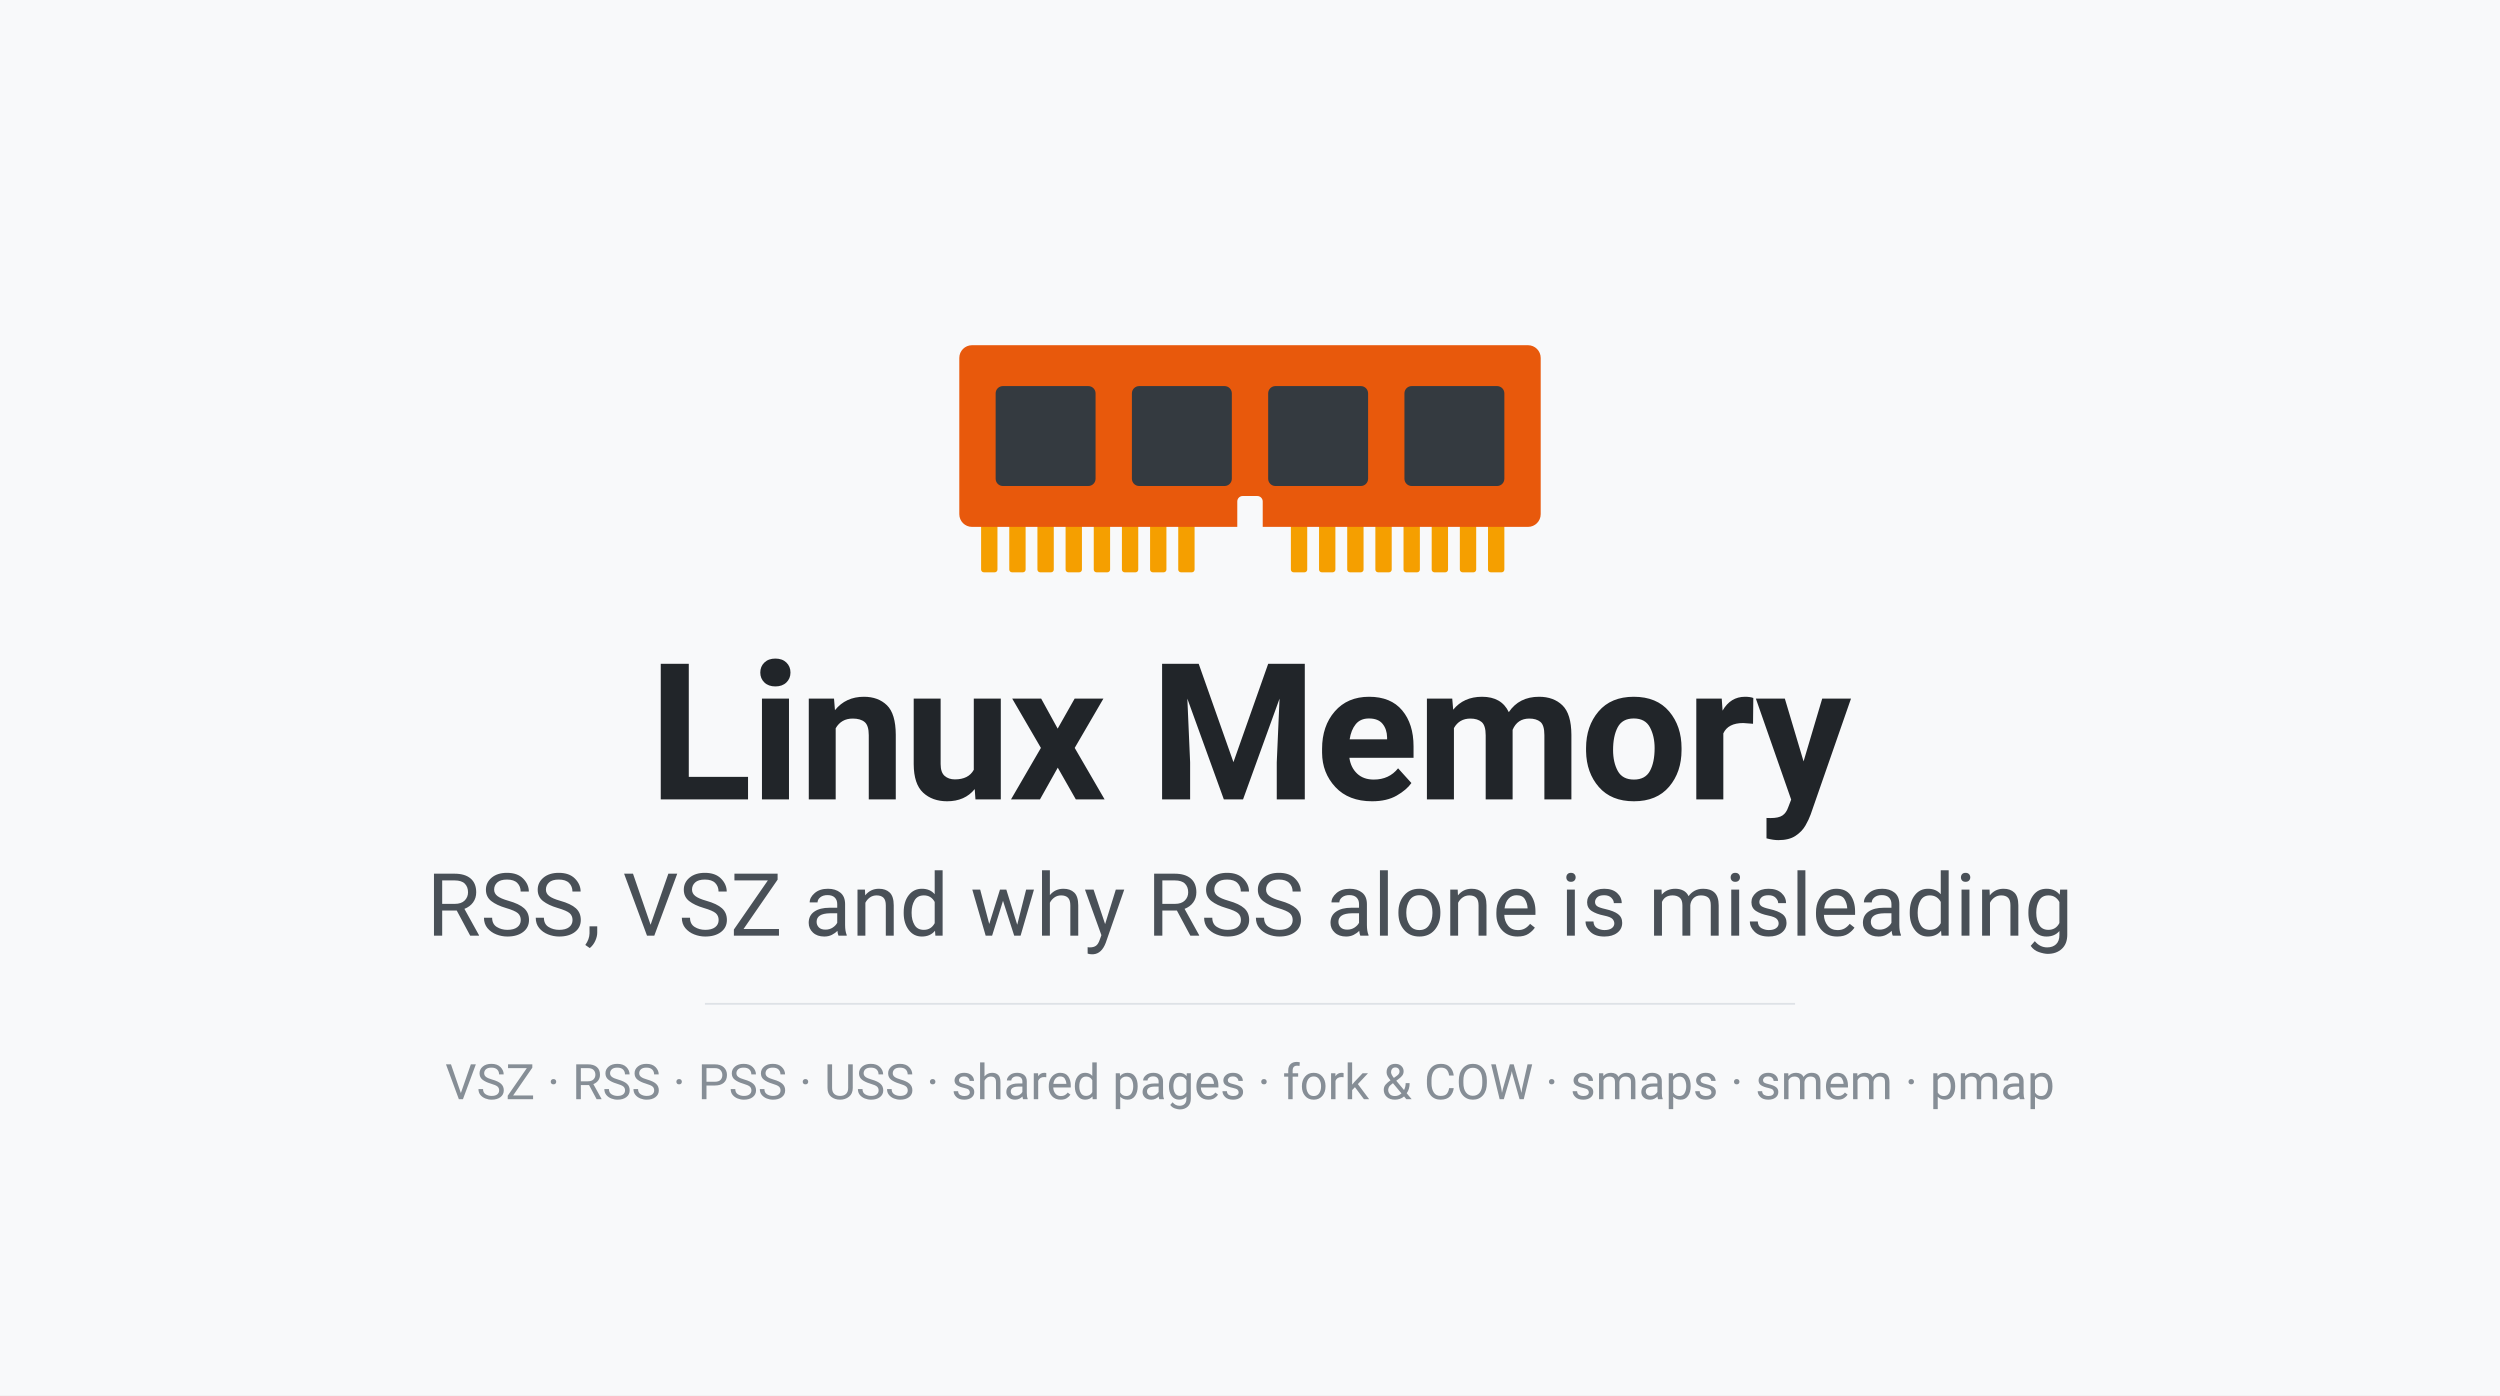
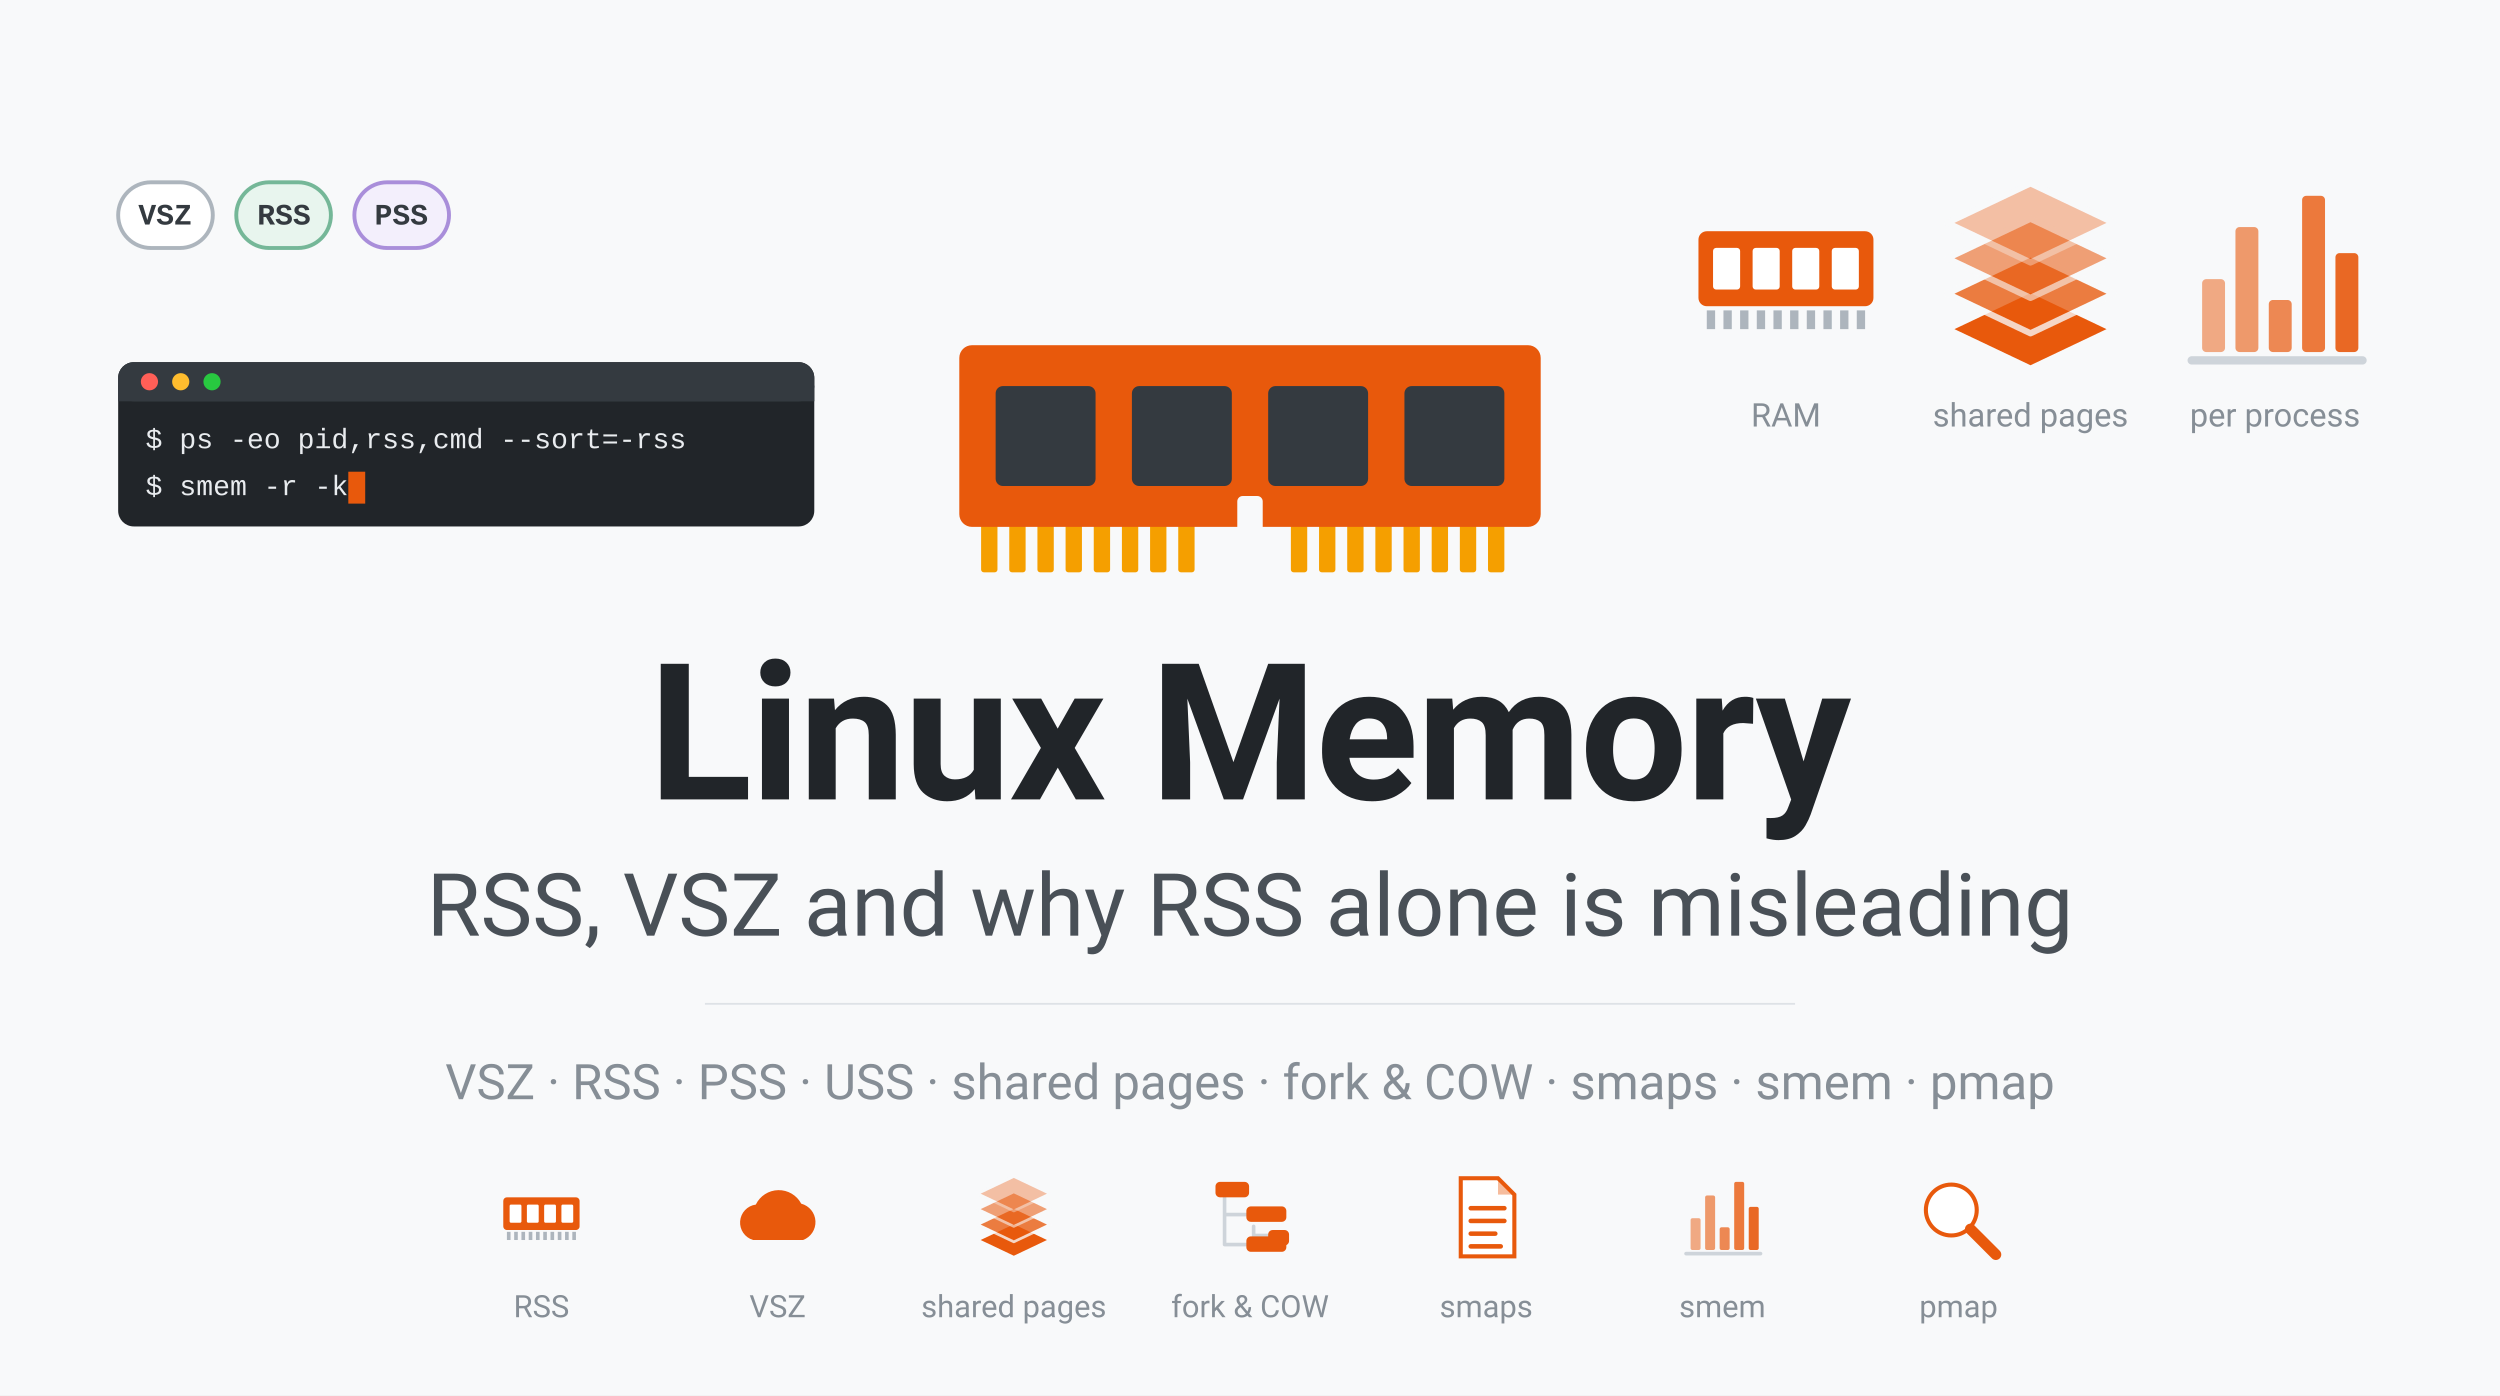
<svg xmlns="http://www.w3.org/2000/svg" width="2752" height="1536" viewBox="0 0 2752 1536" font-family="Roboto, 'Helvetica Neue', Arial, sans-serif" role="img" aria-labelledby="t d">
  <defs>
    <style>
      .bg  { fill: #f8f9fa; }
      .a   { fill: #e8590c; }
      .a2  { fill: #f59f00; }
      .ink { fill: #343a40; }
      .pap { fill: #ffffff; stroke: #ced4da; stroke-width: 6; }
      .ln  { stroke: #adb5bd; stroke-width: 10; stroke-linecap: round; fill: none; }
      .al  { stroke: #e8590c; stroke-width: 16; stroke-linecap: round; stroke-linejoin: round; fill: none; }
      .wt  { fill: #ffffff; }
      .h   { font-weight: 700; fill: #212529; letter-spacing: -2px; }
      .s   { fill: #495057; }
      .n   { fill: #868e96; }
      .r   { stroke: #dee2e6; stroke-width: 2; }
      @media (prefers-color-scheme: dark) {
        .bg  { fill: #161b22; }
        .ink { fill: #c9d1d9; }
        .pap { fill: #0d1117; stroke: #30363d; }
        .ln  { stroke: #484f58; }
        .h   { fill: #f0f6fc; }
        .s   { fill: #c9d1d9; }
        .n   { fill: #8b949e; }
        .r   { stroke: #30363d; }
      }
    </style>
  </defs>
  <rect class="bg" width="2752" height="1536" />
+   <g id="vignettes">
+     <style>
+   .vf   { fill: #e8590c; }
+   .vs   { stroke: #e8590c; fill: none; stroke-linecap: round; stroke-linejoin: round; }
+   .vs2  { stroke: #e8590c; fill: none; stroke-linecap: round; stroke-linejoin: round; opacity: .6; }
+   .vsw  { stroke: #e8590c; stroke-width: 9; }
+   .vl   { fill: #e8590c; fill-opacity: .18; }
+   .vl2  { fill: #e8590c; fill-opacity: .4; }
+   .vp   { fill: #ffffff; }
+   .vg   { stroke: #ced4da; fill: none; stroke-linecap: round; }
+   .vg2  { fill: #adb5bd; }
+   .vbg  { stroke: #f8f9fa; stroke-width: 6; stroke-linejoin: round; }
+   .vink { fill: #343a40; stroke: #343a40; }
+   .vn   { fill: #868e96; }
+   .var  { stroke: #e8590c; stroke-width: 7; fill: none; stroke-linecap: round; stroke-linejoin: round; }
+   .vpn  { fill: #ffffff; stroke: #adb5bd; stroke-width: 5; }
+   .vpg  { fill: #e8f5ee; stroke: #75b798; stroke-width: 5; }
+   .vpv  { fill: #f3effc; stroke: #a98eda; stroke-width: 5; }
+   .vterm{ fill: #212529; }
+   .vtbar{ fill: #343a40; }
+   .vtx  { fill: #e9ecef; }
+   .vcur { fill: #e8590c; }
+   text.vink { stroke: none; }
+   @media (prefers-color-scheme: dark) {
+     .vp   { fill: #0d1117; }
+     .vg   { stroke: #484f58; }
+     .vbg  { stroke: #161b22; }
+     .vink { fill: #c9d1d9; stroke: #c9d1d9; }
+     .vn   { fill: #8b949e; }
+     .vpn  { fill: #0d1117; stroke: #484f58; }
+     .vpg  { fill: #0f2a1d; stroke: #3d8b63; }
+     .vpv  { fill: #231a3a; stroke: #8a6fc7; }
+     .vterm{ fill: #0d1117; stroke: #30363d; stroke-width: 4; }
+     .vtbar{ fill: #21262d; }
+   }
+ </style>
+     <g transform="translate(-16.3,54.3) scale(0.861)">
+       <rect class="vpn" x="170" y="170" width="121" height="84" rx="42" />
+       <text class="vink" x="230" y="224" text-anchor="middle" font-size="38" font-family="Menlo, Consolas, 'Liberation Mono', monospace" font-weight="700">VSZ</text>
+       <rect class="vpg" x="321" y="170" width="121" height="84" rx="42" />
+       <text class="vink" x="382" y="224" text-anchor="middle" font-size="38" font-family="Menlo, Consolas, 'Liberation Mono', monospace" font-weight="700">RSS</text>
+       <rect class="vpv" x="472" y="170" width="121" height="84" rx="42" />
+       <text class="vink" x="532" y="224" text-anchor="middle" font-size="38" font-family="Menlo, Consolas, 'Liberation Mono', monospace" font-weight="700">PSS</text>
+       <rect class="vterm" x="170" y="400" width="890" height="210" rx="20" />
+       <rect class="vtbar" x="170" y="400" width="890" height="50" rx="20" />
+       <rect class="vtbar" x="170" y="430" width="890" height="20" />
+       <circle cx="210" cy="425" r="11" fill="#ff5f57" />
+       <circle cx="250" cy="425" r="11" fill="#febc2e" />
+       <circle cx="290" cy="425" r="11" fill="#28c840" />
+       <text class="vtx" x="205" y="510" font-size="36" font-family="Menlo, Consolas, 'Liberation Mono', monospace">$ ps -eo pid,rss,cmd --sort=-rss</text>
+       <text class="vtx" x="205" y="570" font-size="36" font-family="Menlo, Consolas, 'Liberation Mono', monospace">$ smem -r -k<tspan class="vcur"> █</tspan>
+       </text>
+     </g>
+     <g transform="translate(61.7,0.9) scale(0.997)">
+       <g transform="translate(1795,190) scale(1.150)">
+         <rect class="vf" x="16" y="56" width="168" height="72" rx="8" />
+         <rect class="vp" x="30" y="72" width="26" height="40" rx="3" />
+         <rect class="vp" x="68" y="72" width="26" height="40" rx="3" />
+         <rect class="vp" x="106" y="72" width="26" height="40" rx="3" />
+         <rect class="vp" x="144" y="72" width="26" height="40" rx="3" />
+         <rect class="vg2" x="24" y="132" width="8" height="18" />
+         <rect class="vg2" x="40" y="132" width="8" height="18" />
+         <rect class="vg2" x="56" y="132" width="8" height="18" />
+         <rect class="vg2" x="72" y="132" width="8" height="18" />
+         <rect class="vg2" x="88" y="132" width="8" height="18" />
+         <rect class="vg2" x="104" y="132" width="8" height="18" />
+         <rect class="vg2" x="120" y="132" width="8" height="18" />
+         <rect class="vg2" x="136" y="132" width="8" height="18" />
+         <rect class="vg2" x="152" y="132" width="8" height="18" />
+         <rect class="vg2" x="168" y="132" width="8" height="18" />
+       </g>
+       <text class="vn" x="1910" y="470" text-anchor="middle" font-size="36">RAM</text>
+       <g transform="translate(2065,190) scale(1.150)">
+         <path class="vf vbg" d="M20,150 L100,112 L180,150 L100,188 Z" opacity="1" />
+         <path class="vf vbg" d="M20,116 L100,78 L180,116 L100,154 Z" opacity="0.78" />
+         <path class="vf vbg" d="M20,82 L100,44 L180,82 L100,120 Z" opacity="0.56" />
+         <path class="vf vbg" d="M20,48 L100,10 L180,48 L100,86 Z" opacity="0.36" />
+       </g>
+       <text class="vn" x="2180" y="470" text-anchor="middle" font-size="36">shared pages</text>
+       <g transform="translate(2335,190) scale(1.150)">
+         <path class="vg" d="M20,180 H184" stroke-width="8" />
+         <rect class="vf" x="30" y="102" width="22" height="70" rx="4" opacity="0.5" />
+         <rect class="vf" x="62" y="52" width="22" height="120" rx="4" opacity="0.6" />
+         <rect class="vf" x="94" y="122" width="22" height="50" rx="4" opacity="0.7" />
+         <rect class="vf" x="126" y="22" width="22" height="150" rx="4" opacity="0.8" />
+         <rect class="vf" x="158" y="77" width="22" height="95" rx="4" opacity="0.9" />
+       </g>
+       <text class="vn" x="2450" y="470" text-anchor="middle" font-size="36">per process</text>
+     </g>
+     <g transform="translate(546.0,1290) scale(0.500)">
+       <rect class="vf" x="16" y="56" width="168" height="72" rx="8" />
+       <rect class="vp" x="30" y="72" width="26" height="40" rx="3" />
+       <rect class="vp" x="68" y="72" width="26" height="40" rx="3" />
+       <rect class="vp" x="106" y="72" width="26" height="40" rx="3" />
+       <rect class="vp" x="144" y="72" width="26" height="40" rx="3" />
+       <rect class="vg2" x="24" y="132" width="8" height="18" />
+       <rect class="vg2" x="40" y="132" width="8" height="18" />
+       <rect class="vg2" x="56" y="132" width="8" height="18" />
+       <rect class="vg2" x="72" y="132" width="8" height="18" />
+       <rect class="vg2" x="88" y="132" width="8" height="18" />
+       <rect class="vg2" x="104" y="132" width="8" height="18" />
+       <rect class="vg2" x="120" y="132" width="8" height="18" />
+       <rect class="vg2" x="136" y="132" width="8" height="18" />
+       <rect class="vg2" x="152" y="132" width="8" height="18" />
+       <rect class="vg2" x="168" y="132" width="8" height="18" />
+     </g>
+     <text class="vn" x="596" y="1450" text-anchor="middle" font-size="34">RSS</text>
+     <g transform="translate(806.0,1290) scale(0.500)">
+       <path class="vf" d="M46,150 A40,40 0 0 1 52,72 A56,56 0 0 1 152,70 A42,42 0 0 1 156,150 Z" />
+     </g>
+     <text class="vn" x="856" y="1450" text-anchor="middle" font-size="34">VSZ</text>
+     <g transform="translate(1066.0,1290) scale(0.500)">
+       <path class="vf vbg" d="M20,150 L100,112 L180,150 L100,188 Z" opacity="1" />
+       <path class="vf vbg" d="M20,116 L100,78 L180,116 L100,154 Z" opacity="0.78" />
+       <path class="vf vbg" d="M20,82 L100,44 L180,82 L100,120 Z" opacity="0.56" />
+       <path class="vf vbg" d="M20,48 L100,10 L180,48 L100,86 Z" opacity="0.36" />
+     </g>
+     <text class="vn" x="1116" y="1450" text-anchor="middle" font-size="34">shared pages</text>
+     <g transform="translate(1326.0,1290) scale(0.500)">
+       <path class="vg" d="M44,46 V160 M44,94 H92 M44,160 H92 M108,120 V140 H140" stroke-width="8" />
+       <rect class="vf" x="24" y="22" width="74" height="34" rx="10" />
+       <rect class="vf" x="92" y="76" width="88" height="34" rx="10" />
+       <rect class="vf" x="92" y="142" width="88" height="34" rx="10" />
+       <rect class="vf" x="140" y="128" width="46" height="34" rx="10" />
+     </g>
+     <text class="vn" x="1376" y="1450" text-anchor="middle" font-size="34">fork &amp; COW</text>
+     <g transform="translate(1586.0,1290) scale(0.500)">
+       <path class="vp vsw" d="M44,14 H126 L162,50 V186 H44 Z" />
+       <path class="vl2" d="M126,14 V50 H162 Z" />
+       <path class="vs" d="M66,80 H140 M66,108 H140 M66,136 H120 M66,164 H132" stroke-width="10" />
+     </g>
+     <text class="vn" x="1636" y="1450" text-anchor="middle" font-size="34">smaps</text>
+     <g transform="translate(1846.0,1290) scale(0.500)">
+       <path class="vg" d="M20,180 H184" stroke-width="8" />
+       <rect class="vf" x="30" y="102" width="22" height="70" rx="4" opacity="0.5" />
+       <rect class="vf" x="62" y="52" width="22" height="120" rx="4" opacity="0.6" />
+       <rect class="vf" x="94" y="122" width="22" height="50" rx="4" opacity="0.7" />
+       <rect class="vf" x="126" y="22" width="22" height="150" rx="4" opacity="0.8" />
+       <rect class="vf" x="158" y="77" width="22" height="95" rx="4" opacity="0.9" />
+     </g>
+     <text class="vn" x="1896" y="1450" text-anchor="middle" font-size="34">smem</text>
+     <g transform="translate(2106.0,1290) scale(0.500)">
+       <circle class="vp vsw" cx="84" cy="84" r="56" stroke-width="18" />
+       <path class="vs" d="M126,126 L182,182" stroke-width="24" />
+     </g>
+     <text class="vn" x="2156" y="1450" text-anchor="middle" font-size="34">pmap</text>
+   </g>
  <rect class="a2" x="1080" y="576" width="18" height="54" rx="3" />
  <rect class="a2" x="1111" y="576" width="18" height="54" rx="3" />
  <rect class="a2" x="1142" y="576" width="18" height="54" rx="3" />
  <rect class="a2" x="1173" y="576" width="18" height="54" rx="3" />
  <rect class="a2" x="1204" y="576" width="18" height="54" rx="3" />
  <rect class="a2" x="1235" y="576" width="18" height="54" rx="3" />
  <rect class="a2" x="1266" y="576" width="18" height="54" rx="3" />
  <rect class="a2" x="1297" y="576" width="18" height="54" rx="3" />
  <rect class="a2" x="1421" y="576" width="18" height="54" rx="3" />
  <rect class="a2" x="1452" y="576" width="18" height="54" rx="3" />
  <rect class="a2" x="1483" y="576" width="18" height="54" rx="3" />
  <rect class="a2" x="1514" y="576" width="18" height="54" rx="3" />
  <rect class="a2" x="1545" y="576" width="18" height="54" rx="3" />
  <rect class="a2" x="1576" y="576" width="18" height="54" rx="3" />
  <rect class="a2" x="1607" y="576" width="18" height="54" rx="3" />
  <rect class="a2" x="1638" y="576" width="18" height="54" rx="3" />
  <rect class="a" x="1056" y="380" width="640" height="200" rx="14" />
  <rect class="bg" x="1362" y="546" width="28" height="90" rx="6" />
  <rect class="ink" x="1096" y="425" width="110" height="110" rx="8" />
  <rect class="ink" x="1246" y="425" width="110" height="110" rx="8" />
  <rect class="ink" x="1396" y="425" width="110" height="110" rx="8" />
  <rect class="ink" x="1546" y="425" width="110" height="110" rx="8" />
  <text class="h" x="1376" y="880" text-anchor="middle" font-size="210">Linux Memory</text>
  <text class="s" x="1376" y="1030" text-anchor="middle" font-size="96">RSS, VSZ and why RSS alone is misleading</text>
  <line class="r" x1="776" y1="1105" x2="1976" y2="1105" />
  <text class="n" x="1376" y="1210" text-anchor="middle" font-size="54">VSZ · RSS · PSS · USS · shared pages · fork &amp; COW · smaps · smem · pmap</text>
</svg>
